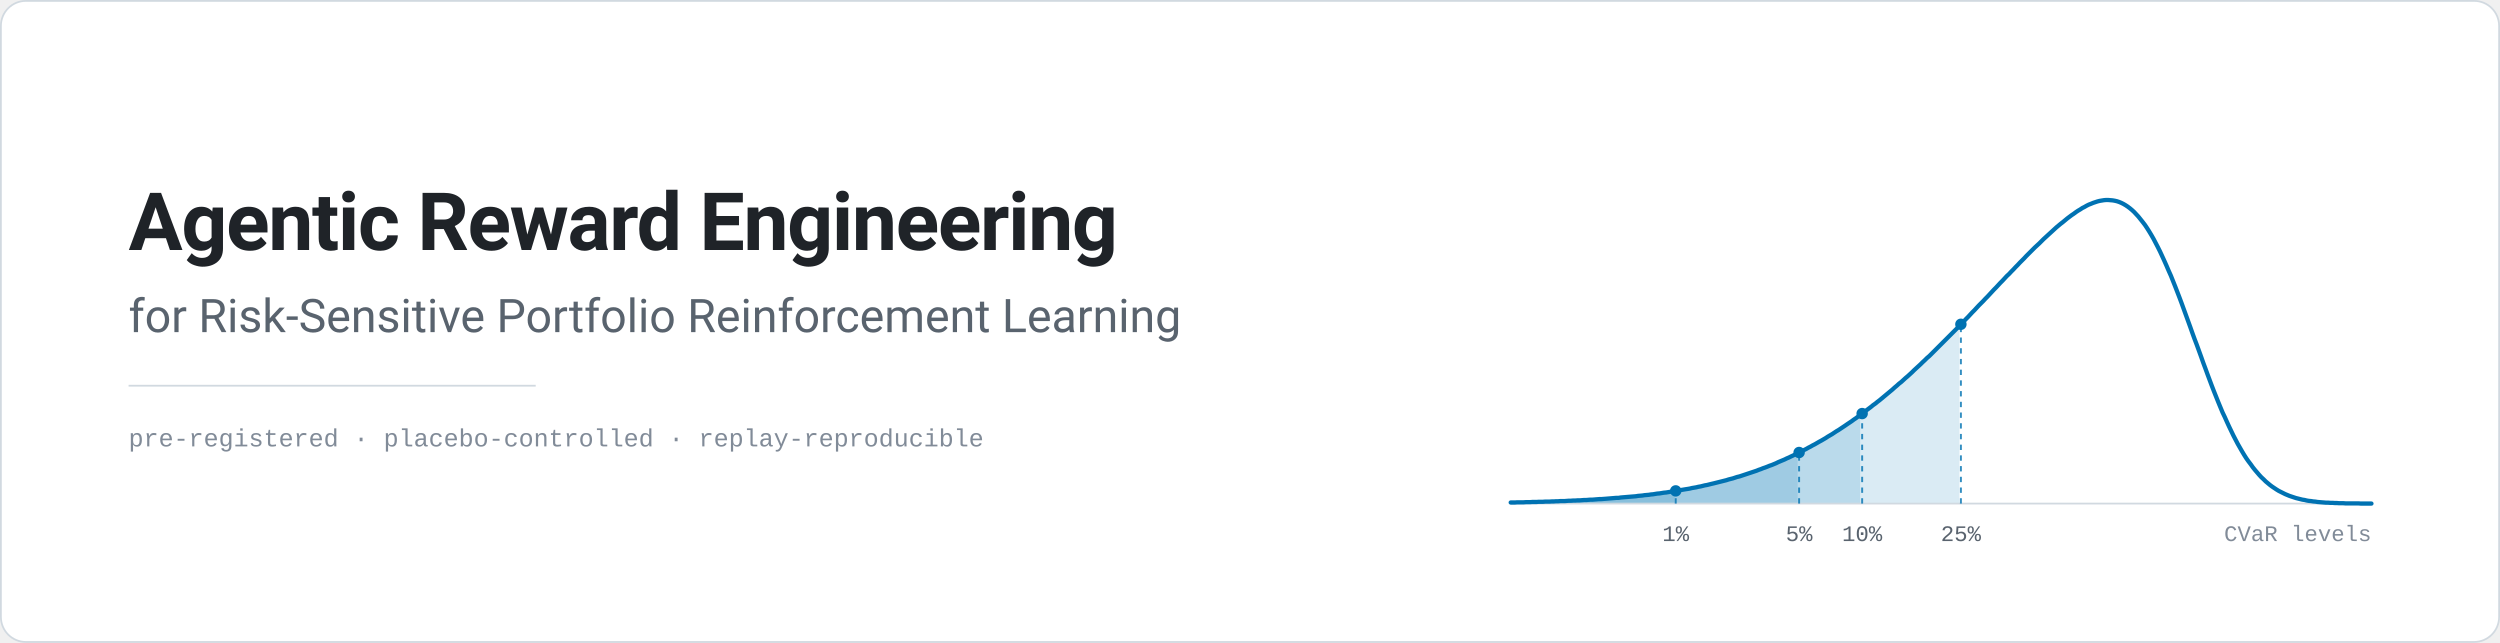
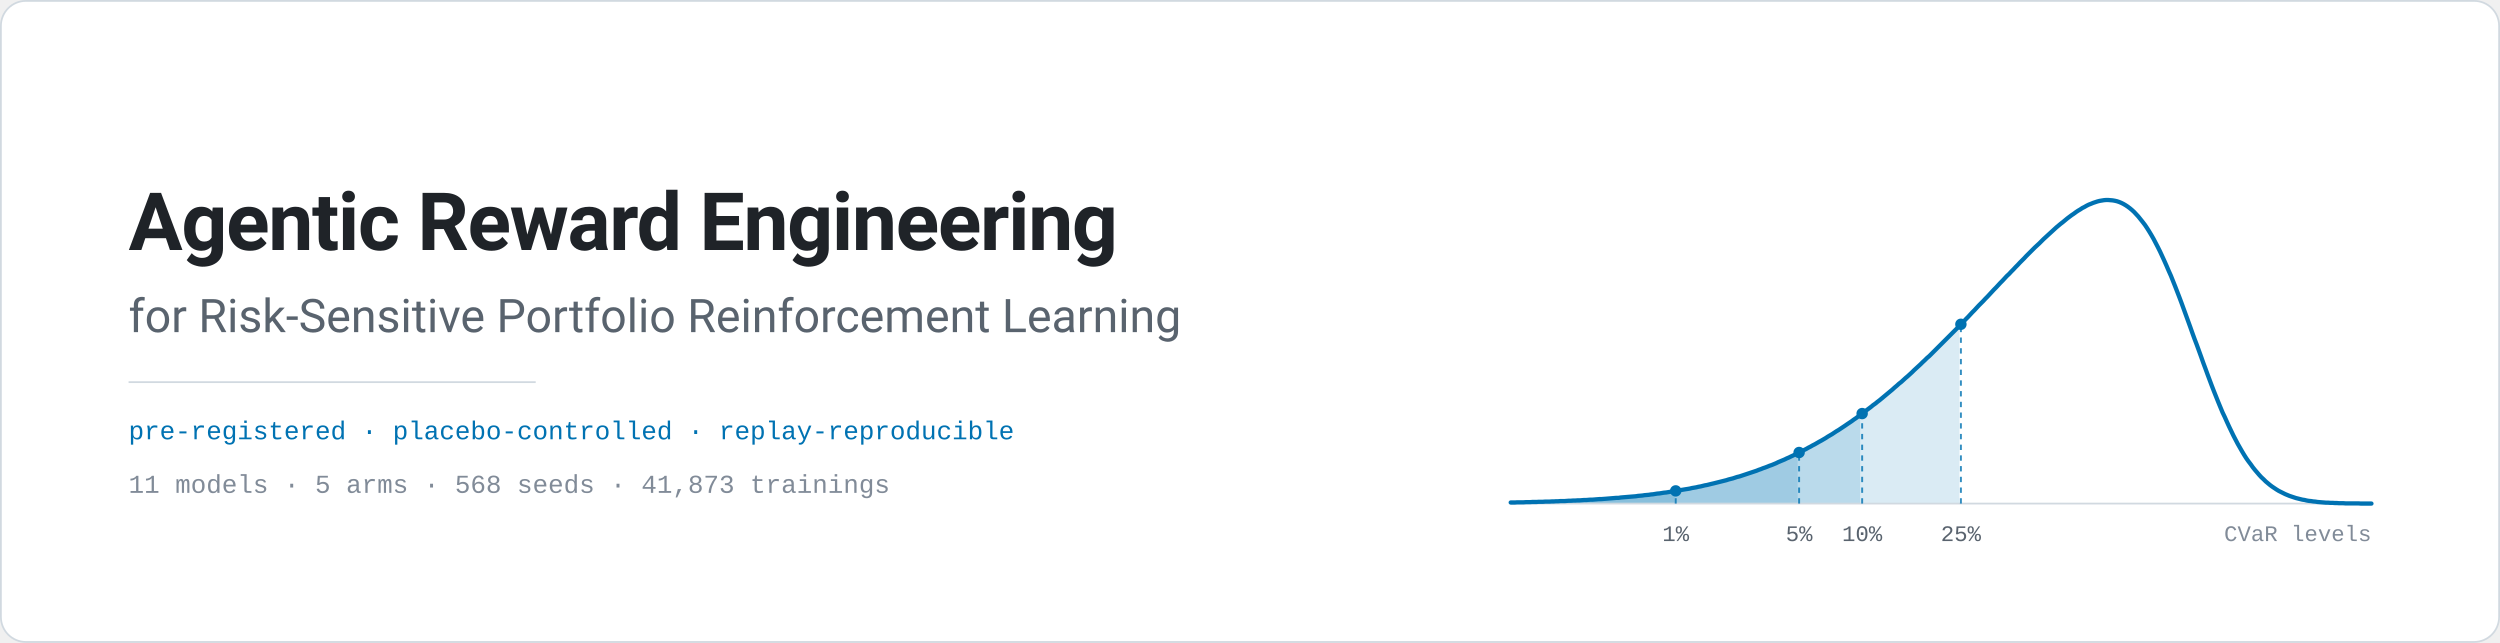
<svg xmlns="http://www.w3.org/2000/svg" width="1400" height="360" viewBox="0 0 1400 360" role="img">
  <rect x="0.5" y="0.5" width="1399.0" height="359.0" rx="14" fill="#ffffff" stroke="#d1d9e0" stroke-width="1" />
  <text x="72.0" y="140.0" font-family="-apple-system,BlinkMacSystemFont,'Segoe UI',Roboto,Helvetica,Arial,sans-serif" font-size="45" font-weight="650" fill="#1f2328" text-anchor="start" letter-spacing="-0.7">Agentic Reward Engineering</text>
  <text x="72.0" y="186.0" font-family="-apple-system,BlinkMacSystemFont,'Segoe UI',Roboto,Helvetica,Arial,sans-serif" font-size="26" font-weight="400" fill="#59636e" text-anchor="start">for Risk-Sensitive Portfolio Reinforcement Learning</text>
-   <line x1="72.0" y1="216.0" x2="300.0" y2="216.0" stroke="#d1d9e0" stroke-width="1" stroke-linecap="butt" />
-   <text x="72.0" y="250.0" font-family="ui-monospace,SFMono-Regular,'SF Mono',Menlo,Consolas,'Liberation Mono',monospace" font-size="14" font-weight="400" fill="#818b98" text-anchor="start">pre-registered  ·  placebo-controlled  ·  replay-reproducible</text>
+   <line x1="72.0" y1="214.0" x2="300.0" y2="214.0" stroke="#d1d9e0" stroke-width="1" stroke-linecap="butt" />
+   <text x="72.0" y="246.0" font-family="ui-monospace,SFMono-Regular,'SF Mono',Menlo,Consolas,'Liberation Mono',monospace" font-size="14.5" font-weight="400" fill="#0072B2" text-anchor="start">pre-registered  ·  placebo-controlled  ·  replay-reproducible</text>
+   <text x="72.0" y="276.0" font-family="ui-monospace,SFMono-Regular,'SF Mono',Menlo,Consolas,'Liberation Mono',monospace" font-size="14.5" font-weight="400" fill="#818b98" text-anchor="start">11 models  ·  5 arms  ·  568 seeds  ·  41,873 trainings</text>
  <path d="M 846.0,282 L 846.0,281.4 L 847.2,281.4 L 848.4,281.4 L 849.6,281.3 L 850.8,281.3 L 852.0,281.3 L 853.2,281.3 L 854.5,281.2 L 855.7,281.2 L 856.9,281.2 L 858.1,281.1 L 859.3,281.1 L 860.5,281.1 L 861.7,281.0 L 862.9,281.0 L 864.1,281.0 L 865.3,280.9 L 866.5,280.9 L 867.7,280.9 L 869.0,280.8 L 870.2,280.8 L 871.4,280.7 L 872.6,280.7 L 873.8,280.6 L 875.0,280.6 L 876.2,280.6 L 877.4,280.5 L 878.6,280.4 L 879.8,280.4 L 881.0,280.3 L 882.2,280.3 L 883.4,280.2 L 884.7,280.2 L 885.9,280.1 L 887.1,280.0 L 888.3,280.0 L 889.5,279.9 L 890.7,279.8 L 891.9,279.8 L 893.1,279.7 L 894.3,279.6 L 895.5,279.5 L 896.7,279.5 L 897.9,279.4 L 899.2,279.3 L 900.4,279.2 L 901.6,279.1 L 902.8,279.0 L 904.0,278.9 L 905.2,278.8 L 906.4,278.8 L 907.6,278.6 L 908.8,278.5 L 910.0,278.4 L 911.2,278.3 L 912.4,278.2 L 913.6,278.1 L 914.9,278.0 L 916.1,277.9 L 917.3,277.7 L 918.5,277.6 L 919.7,277.5 L 920.9,277.3 L 922.1,277.2 L 923.3,277.1 L 924.5,276.9 L 925.7,276.8 L 926.9,276.6 L 928.1,276.4 L 929.4,276.3 L 930.6,276.1 L 931.8,275.9 L 933.0,275.8 L 934.2,275.6 L 935.4,275.4 L 936.6,275.2 L 937.8,275.0 L 939.0,274.8 L 940.2,274.6 L 941.4,274.4 L 942.6,274.2 L 943.8,274.0 L 945.1,273.8 L 946.3,273.6 L 947.5,273.3 L 948.7,273.1 L 949.9,272.9 L 951.1,272.6 L 952.3,272.4 L 953.5,272.1 L 954.7,271.8 L 955.9,271.6 L 957.1,271.3 L 958.3,271.0 L 959.6,270.7 L 960.8,270.4 L 962.0,270.1 L 963.2,269.8 L 964.4,269.5 L 965.6,269.2 L 966.8,268.9 L 968.0,268.5 L 969.2,268.2 L 970.4,267.9 L 971.6,267.5 L 972.8,267.1 L 974.1,266.8 L 975.3,266.4 L 976.5,266.0 L 977.7,265.6 L 978.9,265.2 L 980.1,264.8 L 981.3,264.4 L 982.5,264.0 L 983.7,263.6 L 984.9,263.1 L 986.1,262.7 L 987.3,262.2 L 988.5,261.8 L 989.8,261.3 L 991.0,260.8 L 992.2,260.4 L 993.4,259.9 L 994.6,259.4 L 995.8,258.8 L 997.0,258.3 L 998.2,257.8 L 999.4,257.3 L 1000.6,256.7 L 1001.8,256.2 L 1003.0,255.6 L 1004.3,255.0 L 1005.5,254.4 L 1006.7,253.8 L 1007.9,253.2 L 1009.1,252.6 L 1010.3,252.0 L 1011.5,251.4 L 1012.7,250.7 L 1013.9,250.1 L 1015.1,249.4 L 1016.3,248.8 L 1017.5,248.1 L 1018.7,247.4 L 1020.0,246.7 L 1021.2,246.0 L 1022.4,245.3 L 1023.6,244.5 L 1024.8,243.8 L 1026.0,243.1 L 1027.2,242.3 L 1028.4,241.5 L 1029.6,240.8 L 1030.8,240.0 L 1032.0,239.2 L 1033.2,238.4 L 1034.5,237.5 L 1035.7,236.7 L 1036.9,235.9 L 1038.1,235.0 L 1039.3,234.2 L 1040.5,233.3 L 1041.7,232.4 L 1042.9,231.5 L 1044.1,230.6 L 1045.3,229.7 L 1046.5,228.8 L 1047.7,227.9 L 1048.9,226.9 L 1050.2,226.0 L 1051.4,225.0 L 1052.6,224.1 L 1053.8,223.1 L 1055.0,222.1 L 1056.2,221.1 L 1057.4,220.1 L 1058.6,219.1 L 1059.8,218.1 L 1061.0,217.0 L 1062.2,216.0 L 1063.4,214.9 L 1064.7,213.9 L 1065.9,212.8 L 1067.1,211.7 L 1068.3,210.7 L 1069.5,209.6 L 1070.7,208.5 L 1071.9,207.3 L 1073.1,206.2 L 1074.3,205.1 L 1075.5,204.0 L 1076.7,202.8 L 1077.9,201.7 L 1079.1,200.5 L 1080.4,199.4 L 1081.6,198.2 L 1082.8,197.0 L 1084.0,195.8 L 1085.2,194.6 L 1086.4,193.4 L 1087.6,192.2 L 1088.8,191.0 L 1090.0,189.8 L 1091.2,188.6 L 1092.4,187.4 L 1093.6,186.2 L 1094.9,184.9 L 1096.1,183.7 L 1097.3,182.5 L 1097.3,282 Z" fill="#0072B2" opacity="0.145" />
  <path d="M 846.0,282 L 846.0,281.4 L 847.2,281.4 L 848.4,281.4 L 849.6,281.3 L 850.8,281.3 L 852.0,281.3 L 853.2,281.3 L 854.5,281.2 L 855.7,281.2 L 856.9,281.2 L 858.1,281.1 L 859.3,281.1 L 860.5,281.1 L 861.7,281.0 L 862.9,281.0 L 864.1,281.0 L 865.3,280.9 L 866.5,280.9 L 867.7,280.9 L 869.0,280.8 L 870.2,280.8 L 871.4,280.7 L 872.6,280.7 L 873.8,280.6 L 875.0,280.6 L 876.2,280.6 L 877.4,280.5 L 878.6,280.4 L 879.8,280.4 L 881.0,280.3 L 882.2,280.3 L 883.4,280.2 L 884.7,280.2 L 885.9,280.1 L 887.1,280.0 L 888.3,280.0 L 889.5,279.9 L 890.7,279.8 L 891.9,279.8 L 893.1,279.7 L 894.3,279.6 L 895.5,279.5 L 896.7,279.5 L 897.9,279.4 L 899.2,279.3 L 900.4,279.2 L 901.6,279.1 L 902.8,279.0 L 904.0,278.9 L 905.2,278.8 L 906.4,278.8 L 907.6,278.6 L 908.8,278.5 L 910.0,278.4 L 911.2,278.3 L 912.4,278.2 L 913.6,278.1 L 914.9,278.0 L 916.1,277.9 L 917.3,277.7 L 918.5,277.6 L 919.7,277.5 L 920.9,277.3 L 922.1,277.2 L 923.3,277.1 L 924.5,276.9 L 925.7,276.8 L 926.9,276.6 L 928.1,276.4 L 929.4,276.3 L 930.6,276.1 L 931.8,275.9 L 933.0,275.8 L 934.2,275.6 L 935.4,275.4 L 936.6,275.2 L 937.8,275.0 L 939.0,274.8 L 940.2,274.6 L 941.4,274.4 L 942.6,274.2 L 943.8,274.0 L 945.1,273.8 L 946.3,273.6 L 947.5,273.3 L 948.7,273.1 L 949.9,272.9 L 951.1,272.6 L 952.3,272.4 L 953.5,272.1 L 954.7,271.8 L 955.9,271.6 L 957.1,271.3 L 958.3,271.0 L 959.6,270.7 L 960.8,270.4 L 962.0,270.1 L 963.2,269.8 L 964.4,269.5 L 965.6,269.2 L 966.8,268.9 L 968.0,268.5 L 969.2,268.2 L 970.4,267.9 L 971.6,267.5 L 972.8,267.1 L 974.1,266.8 L 975.3,266.4 L 976.5,266.0 L 977.7,265.6 L 978.9,265.2 L 980.1,264.8 L 981.3,264.4 L 982.5,264.0 L 983.7,263.6 L 984.9,263.1 L 986.1,262.7 L 987.3,262.2 L 988.5,261.8 L 989.8,261.3 L 991.0,260.8 L 992.2,260.4 L 993.4,259.9 L 994.6,259.4 L 995.8,258.8 L 997.0,258.3 L 998.2,257.8 L 999.4,257.3 L 1000.6,256.7 L 1001.8,256.2 L 1003.0,255.6 L 1004.3,255.0 L 1005.5,254.4 L 1006.7,253.8 L 1007.9,253.2 L 1009.1,252.6 L 1010.3,252.0 L 1011.5,251.4 L 1012.7,250.7 L 1013.9,250.1 L 1015.1,249.4 L 1016.3,248.8 L 1017.5,248.1 L 1018.7,247.4 L 1020.0,246.7 L 1021.2,246.0 L 1022.4,245.3 L 1023.6,244.5 L 1024.8,243.8 L 1026.0,243.1 L 1027.2,242.3 L 1028.4,241.5 L 1029.6,240.8 L 1030.8,240.0 L 1032.0,239.2 L 1033.2,238.4 L 1034.5,237.5 L 1035.7,236.7 L 1036.9,235.9 L 1038.1,235.0 L 1039.3,234.2 L 1040.5,233.3 L 1041.7,232.4 L 1041.7,282 Z" fill="#0072B2" opacity="0.145" />
  <path d="M 846.0,282 L 846.0,281.4 L 847.2,281.4 L 848.4,281.4 L 849.6,281.3 L 850.8,281.3 L 852.0,281.3 L 853.2,281.3 L 854.5,281.2 L 855.7,281.2 L 856.9,281.2 L 858.1,281.1 L 859.3,281.1 L 860.5,281.1 L 861.7,281.0 L 862.9,281.0 L 864.1,281.0 L 865.3,280.9 L 866.5,280.9 L 867.7,280.9 L 869.0,280.8 L 870.2,280.8 L 871.4,280.7 L 872.6,280.7 L 873.8,280.6 L 875.0,280.6 L 876.2,280.6 L 877.4,280.5 L 878.6,280.4 L 879.8,280.4 L 881.0,280.3 L 882.2,280.3 L 883.4,280.2 L 884.7,280.2 L 885.9,280.1 L 887.1,280.0 L 888.3,280.0 L 889.5,279.9 L 890.7,279.8 L 891.9,279.8 L 893.1,279.7 L 894.3,279.6 L 895.5,279.5 L 896.7,279.5 L 897.9,279.4 L 899.2,279.3 L 900.4,279.2 L 901.6,279.1 L 902.8,279.0 L 904.0,278.9 L 905.2,278.8 L 906.4,278.8 L 907.6,278.6 L 908.8,278.5 L 910.0,278.4 L 911.2,278.3 L 912.4,278.2 L 913.6,278.1 L 914.9,278.0 L 916.1,277.9 L 917.3,277.7 L 918.5,277.6 L 919.7,277.5 L 920.9,277.3 L 922.1,277.2 L 923.3,277.1 L 924.5,276.9 L 925.7,276.8 L 926.9,276.6 L 928.1,276.4 L 929.4,276.3 L 930.6,276.1 L 931.8,275.9 L 933.0,275.8 L 934.2,275.6 L 935.4,275.4 L 936.6,275.2 L 937.8,275.0 L 939.0,274.8 L 940.2,274.6 L 941.4,274.4 L 942.6,274.2 L 943.8,274.0 L 945.1,273.8 L 946.3,273.6 L 947.5,273.3 L 948.7,273.1 L 949.9,272.9 L 951.1,272.6 L 952.3,272.4 L 953.5,272.1 L 954.7,271.8 L 955.9,271.6 L 957.1,271.3 L 958.3,271.0 L 959.6,270.7 L 960.8,270.4 L 962.0,270.1 L 963.2,269.8 L 964.4,269.5 L 965.6,269.2 L 966.8,268.9 L 968.0,268.5 L 969.2,268.2 L 970.4,267.9 L 971.6,267.5 L 972.8,267.1 L 974.1,266.8 L 975.3,266.4 L 976.5,266.0 L 977.7,265.6 L 978.9,265.2 L 980.1,264.8 L 981.3,264.4 L 982.5,264.0 L 983.7,263.6 L 984.9,263.1 L 986.1,262.7 L 987.3,262.2 L 988.5,261.8 L 989.8,261.3 L 991.0,260.8 L 992.2,260.4 L 993.4,259.9 L 994.6,259.4 L 995.8,258.8 L 997.0,258.3 L 998.2,257.8 L 999.4,257.3 L 1000.6,256.7 L 1001.8,256.2 L 1003.0,255.6 L 1004.3,255.0 L 1005.5,254.4 L 1006.7,253.8 L 1006.7,282 Z" fill="#0072B2" opacity="0.145" />
  <path d="M 846.0,282 L 846.0,281.4 L 847.2,281.4 L 848.4,281.4 L 849.6,281.3 L 850.8,281.3 L 852.0,281.3 L 853.2,281.3 L 854.5,281.2 L 855.7,281.2 L 856.9,281.2 L 858.1,281.1 L 859.3,281.1 L 860.5,281.1 L 861.7,281.0 L 862.9,281.0 L 864.1,281.0 L 865.3,280.9 L 866.5,280.9 L 867.7,280.9 L 869.0,280.8 L 870.2,280.8 L 871.4,280.7 L 872.6,280.7 L 873.8,280.6 L 875.0,280.6 L 876.2,280.6 L 877.4,280.5 L 878.6,280.4 L 879.8,280.4 L 881.0,280.3 L 882.2,280.3 L 883.4,280.2 L 884.7,280.2 L 885.9,280.1 L 887.1,280.0 L 888.3,280.0 L 889.5,279.9 L 890.7,279.8 L 891.9,279.8 L 893.1,279.7 L 894.3,279.6 L 895.5,279.5 L 896.7,279.5 L 897.9,279.4 L 899.2,279.3 L 900.4,279.2 L 901.6,279.1 L 902.8,279.0 L 904.0,278.9 L 905.2,278.8 L 906.4,278.8 L 907.6,278.6 L 908.8,278.5 L 910.0,278.4 L 911.2,278.3 L 912.4,278.2 L 913.6,278.1 L 914.9,278.0 L 916.1,277.9 L 917.3,277.7 L 918.5,277.6 L 919.7,277.5 L 920.9,277.3 L 922.1,277.2 L 923.3,277.1 L 924.5,276.9 L 925.7,276.8 L 926.9,276.6 L 928.1,276.4 L 929.4,276.3 L 930.6,276.1 L 931.8,275.9 L 933.0,275.8 L 934.2,275.6 L 935.4,275.4 L 936.6,275.2 L 937.8,275.0 L 937.8,282 Z" fill="#0072B2" opacity="0.145" />
  <line x1="846.0" y1="282.0" x2="1328.0" y2="282.0" stroke="#d1d9e0" stroke-width="1" stroke-linecap="butt" />
  <path d="M 846.0,281.4 L 847.2,281.4 L 848.4,281.4 L 849.6,281.3 L 850.8,281.3 L 852.0,281.3 L 853.2,281.3 L 854.5,281.2 L 855.7,281.2 L 856.9,281.2 L 858.1,281.1 L 859.3,281.1 L 860.5,281.1 L 861.7,281.0 L 862.9,281.0 L 864.1,281.0 L 865.3,280.9 L 866.5,280.9 L 867.7,280.9 L 869.0,280.8 L 870.2,280.8 L 871.4,280.7 L 872.6,280.7 L 873.8,280.6 L 875.0,280.6 L 876.2,280.6 L 877.4,280.5 L 878.6,280.4 L 879.8,280.4 L 881.0,280.3 L 882.2,280.3 L 883.4,280.2 L 884.7,280.2 L 885.9,280.1 L 887.1,280.0 L 888.3,280.0 L 889.5,279.9 L 890.7,279.8 L 891.9,279.8 L 893.1,279.7 L 894.3,279.6 L 895.5,279.5 L 896.7,279.5 L 897.9,279.4 L 899.2,279.3 L 900.4,279.2 L 901.6,279.1 L 902.8,279.0 L 904.0,278.9 L 905.2,278.8 L 906.4,278.8 L 907.6,278.6 L 908.8,278.5 L 910.0,278.4 L 911.2,278.3 L 912.4,278.2 L 913.6,278.1 L 914.9,278.0 L 916.1,277.9 L 917.3,277.7 L 918.5,277.6 L 919.7,277.5 L 920.9,277.3 L 922.1,277.2 L 923.3,277.1 L 924.5,276.9 L 925.7,276.8 L 926.9,276.6 L 928.1,276.4 L 929.4,276.3 L 930.6,276.1 L 931.8,275.9 L 933.0,275.8 L 934.2,275.6 L 935.4,275.4 L 936.6,275.2 L 937.8,275.0 L 939.0,274.8 L 940.2,274.6 L 941.4,274.4 L 942.6,274.2 L 943.8,274.0 L 945.1,273.8 L 946.3,273.6 L 947.5,273.3 L 948.7,273.1 L 949.9,272.9 L 951.1,272.6 L 952.3,272.4 L 953.5,272.1 L 954.7,271.8 L 955.9,271.6 L 957.1,271.3 L 958.3,271.0 L 959.6,270.7 L 960.8,270.4 L 962.0,270.1 L 963.2,269.8 L 964.4,269.5 L 965.6,269.2 L 966.8,268.9 L 968.0,268.5 L 969.2,268.2 L 970.4,267.9 L 971.6,267.5 L 972.8,267.1 L 974.1,266.8 L 975.3,266.4 L 976.5,266.0 L 977.7,265.6 L 978.9,265.2 L 980.1,264.8 L 981.3,264.4 L 982.5,264.0 L 983.7,263.6 L 984.9,263.1 L 986.1,262.7 L 987.3,262.2 L 988.5,261.8 L 989.8,261.3 L 991.0,260.8 L 992.2,260.4 L 993.4,259.9 L 994.6,259.4 L 995.8,258.8 L 997.0,258.3 L 998.2,257.8 L 999.4,257.3 L 1000.6,256.7 L 1001.8,256.2 L 1003.0,255.6 L 1004.3,255.0 L 1005.5,254.4 L 1006.7,253.8 L 1007.9,253.2 L 1009.1,252.6 L 1010.3,252.0 L 1011.5,251.4 L 1012.7,250.7 L 1013.9,250.1 L 1015.1,249.4 L 1016.3,248.8 L 1017.5,248.1 L 1018.7,247.4 L 1020.0,246.7 L 1021.2,246.0 L 1022.4,245.3 L 1023.6,244.5 L 1024.8,243.8 L 1026.0,243.1 L 1027.2,242.3 L 1028.4,241.5 L 1029.6,240.8 L 1030.8,240.0 L 1032.0,239.2 L 1033.2,238.4 L 1034.5,237.5 L 1035.7,236.7 L 1036.9,235.9 L 1038.1,235.0 L 1039.3,234.2 L 1040.5,233.3 L 1041.7,232.4 L 1042.9,231.5 L 1044.1,230.6 L 1045.3,229.7 L 1046.5,228.8 L 1047.7,227.9 L 1048.9,226.9 L 1050.2,226.0 L 1051.4,225.0 L 1052.6,224.1 L 1053.8,223.1 L 1055.0,222.1 L 1056.2,221.1 L 1057.4,220.1 L 1058.6,219.1 L 1059.8,218.1 L 1061.0,217.0 L 1062.2,216.0 L 1063.4,214.9 L 1064.7,213.9 L 1065.9,212.8 L 1067.1,211.7 L 1068.3,210.7 L 1069.5,209.6 L 1070.7,208.5 L 1071.9,207.3 L 1073.1,206.2 L 1074.3,205.1 L 1075.5,204.0 L 1076.7,202.8 L 1077.9,201.7 L 1079.1,200.5 L 1080.4,199.4 L 1081.6,198.2 L 1082.8,197.0 L 1084.0,195.8 L 1085.2,194.6 L 1086.4,193.4 L 1087.6,192.2 L 1088.8,191.0 L 1090.0,189.8 L 1091.2,188.6 L 1092.4,187.4 L 1093.6,186.2 L 1094.9,184.9 L 1096.1,183.7 L 1097.3,182.5 L 1098.5,181.2 L 1099.7,180.0 L 1100.9,178.7 L 1102.1,177.5 L 1103.3,176.2 L 1104.5,174.9 L 1105.7,173.7 L 1106.9,172.4 L 1108.1,171.1 L 1109.3,169.9 L 1110.6,168.6 L 1111.8,167.3 L 1113.0,166.1 L 1114.2,164.8 L 1115.4,163.5 L 1116.6,162.2 L 1117.8,161.0 L 1119.0,159.7 L 1120.2,158.4 L 1121.4,157.2 L 1122.6,155.9 L 1123.8,154.6 L 1125.1,153.4 L 1126.3,152.1 L 1127.5,150.9 L 1128.7,149.6 L 1129.9,148.4 L 1131.1,147.1 L 1132.3,145.9 L 1133.5,144.7 L 1134.7,143.4 L 1135.9,142.2 L 1137.1,141.0 L 1138.3,139.8 L 1139.5,138.6 L 1140.8,137.4 L 1142.0,136.3 L 1143.2,135.1 L 1144.4,133.9 L 1145.6,132.8 L 1146.8,131.7 L 1148.0,130.6 L 1149.2,129.5 L 1150.4,128.4 L 1151.6,127.3 L 1152.8,126.3 L 1154.0,125.3 L 1155.3,124.3 L 1156.5,123.3 L 1157.7,122.3 L 1158.9,121.4 L 1160.1,120.5 L 1161.3,119.7 L 1162.5,118.8 L 1163.7,118.0 L 1164.9,117.3 L 1166.1,116.5 L 1167.3,115.9 L 1168.5,115.2 L 1169.7,114.6 L 1171.0,114.1 L 1172.2,113.6 L 1173.4,113.2 L 1174.6,112.8 L 1175.8,112.5 L 1177.0,112.3 L 1178.2,112.1 L 1179.4,112.0 L 1180.6,112.0 L 1181.8,112.1 L 1183.0,112.2 L 1184.2,112.4 L 1185.5,112.7 L 1186.7,113.1 L 1187.9,113.6 L 1189.1,114.2 L 1190.3,114.9 L 1191.5,115.7 L 1192.7,116.6 L 1193.9,117.6 L 1195.1,118.7 L 1196.3,120.0 L 1197.5,121.3 L 1198.7,122.8 L 1199.9,124.3 L 1201.2,126.0 L 1202.4,127.8 L 1203.6,129.7 L 1204.8,131.7 L 1206.0,133.8 L 1207.2,136.1 L 1208.4,138.4 L 1209.6,140.8 L 1210.8,143.4 L 1212.0,146.0 L 1213.2,148.7 L 1214.4,151.5 L 1215.7,154.4 L 1216.9,157.4 L 1218.1,160.4 L 1219.3,163.5 L 1220.5,166.6 L 1221.7,169.8 L 1222.9,173.1 L 1224.1,176.4 L 1225.3,179.7 L 1226.5,183.0 L 1227.7,186.4 L 1228.9,189.7 L 1230.2,193.1 L 1231.4,196.4 L 1232.6,199.7 L 1233.8,203.1 L 1235.0,206.3 L 1236.2,209.6 L 1237.4,212.8 L 1238.6,216.0 L 1239.8,219.1 L 1241.0,222.1 L 1242.2,225.1 L 1243.4,228.0 L 1244.6,230.9 L 1245.9,233.6 L 1247.1,236.3 L 1248.3,238.9 L 1249.5,241.4 L 1250.7,243.9 L 1251.9,246.2 L 1253.1,248.5 L 1254.3,250.6 L 1255.5,252.7 L 1256.7,254.7 L 1257.9,256.6 L 1259.1,258.3 L 1260.4,260.0 L 1261.6,261.7 L 1262.8,263.2 L 1264.0,264.6 L 1265.2,266.0 L 1266.4,267.3 L 1267.6,268.4 L 1268.8,269.6 L 1270.0,270.6 L 1271.2,271.6 L 1272.4,272.5 L 1273.6,273.3 L 1274.8,274.1 L 1276.1,274.9 L 1277.3,275.5 L 1278.5,276.1 L 1279.7,276.7 L 1280.9,277.2 L 1282.1,277.7 L 1283.3,278.1 L 1284.5,278.5 L 1285.7,278.9 L 1286.9,279.2 L 1288.1,279.5 L 1289.3,279.8 L 1290.6,280.0 L 1291.8,280.3 L 1293.0,280.5 L 1294.2,280.6 L 1295.4,280.8 L 1296.6,280.9 L 1297.8,281.1 L 1299.0,281.2 L 1300.2,281.3 L 1301.4,281.4 L 1302.6,281.5 L 1303.8,281.5 L 1305.0,281.6 L 1306.3,281.6 L 1307.5,281.7 L 1308.7,281.7 L 1309.9,281.8 L 1311.1,281.8 L 1312.3,281.8 L 1313.5,281.9 L 1314.7,281.9 L 1315.9,281.9 L 1317.1,281.9 L 1318.3,281.9 L 1319.5,281.9 L 1320.8,281.9 L 1322.0,282.0 L 1323.2,282.0 L 1324.4,282.0 L 1325.6,282.0 L 1326.8,282.0 L 1328.0,282.0" fill="none" stroke="#0072B2" stroke-width="2.4" stroke-linejoin="round" stroke-linecap="round" />
  <line x1="938.4" y1="282.0" x2="938.4" y2="274.9" stroke="#0072B2" stroke-width="1.1" stroke-linecap="butt" stroke-dasharray="3 3" opacity="0.8" />
  <circle cx="938.4" cy="274.9" r="3.2" fill="#0072B2" />
  <text x="938.4" y="303.0" font-family="ui-monospace,SFMono-Regular,'SF Mono',Menlo,Consolas,'Liberation Mono',monospace" font-size="12.5" font-weight="400" fill="#59636e" text-anchor="middle">1%</text>
  <line x1="1007.5" y1="282.0" x2="1007.5" y2="253.4" stroke="#0072B2" stroke-width="1.1" stroke-linecap="butt" stroke-dasharray="3 3" opacity="0.8" />
  <circle cx="1007.5" cy="253.4" r="3.2" fill="#0072B2" />
  <text x="1007.5" y="303.0" font-family="ui-monospace,SFMono-Regular,'SF Mono',Menlo,Consolas,'Liberation Mono',monospace" font-size="12.5" font-weight="400" fill="#59636e" text-anchor="middle">5%</text>
  <line x1="1042.8" y1="282.0" x2="1042.8" y2="231.6" stroke="#0072B2" stroke-width="1.1" stroke-linecap="butt" stroke-dasharray="3 3" opacity="0.8" />
  <circle cx="1042.8" cy="231.6" r="3.2" fill="#0072B2" />
  <text x="1042.8" y="303.0" font-family="ui-monospace,SFMono-Regular,'SF Mono',Menlo,Consolas,'Liberation Mono',monospace" font-size="12.5" font-weight="400" fill="#59636e" text-anchor="middle">10%</text>
  <line x1="1098.1" y1="282.0" x2="1098.1" y2="181.6" stroke="#0072B2" stroke-width="1.1" stroke-linecap="butt" stroke-dasharray="3 3" opacity="0.8" />
  <circle cx="1098.1" cy="181.6" r="3.2" fill="#0072B2" />
  <text x="1098.1" y="303.0" font-family="ui-monospace,SFMono-Regular,'SF Mono',Menlo,Consolas,'Liberation Mono',monospace" font-size="12.5" font-weight="400" fill="#59636e" text-anchor="middle">25%</text>
  <text x="1328.0" y="303.0" font-family="ui-monospace,SFMono-Regular,'SF Mono',Menlo,Consolas,'Liberation Mono',monospace" font-size="12.5" font-weight="400" fill="#818b98" text-anchor="end">CVaR levels</text>
</svg>
